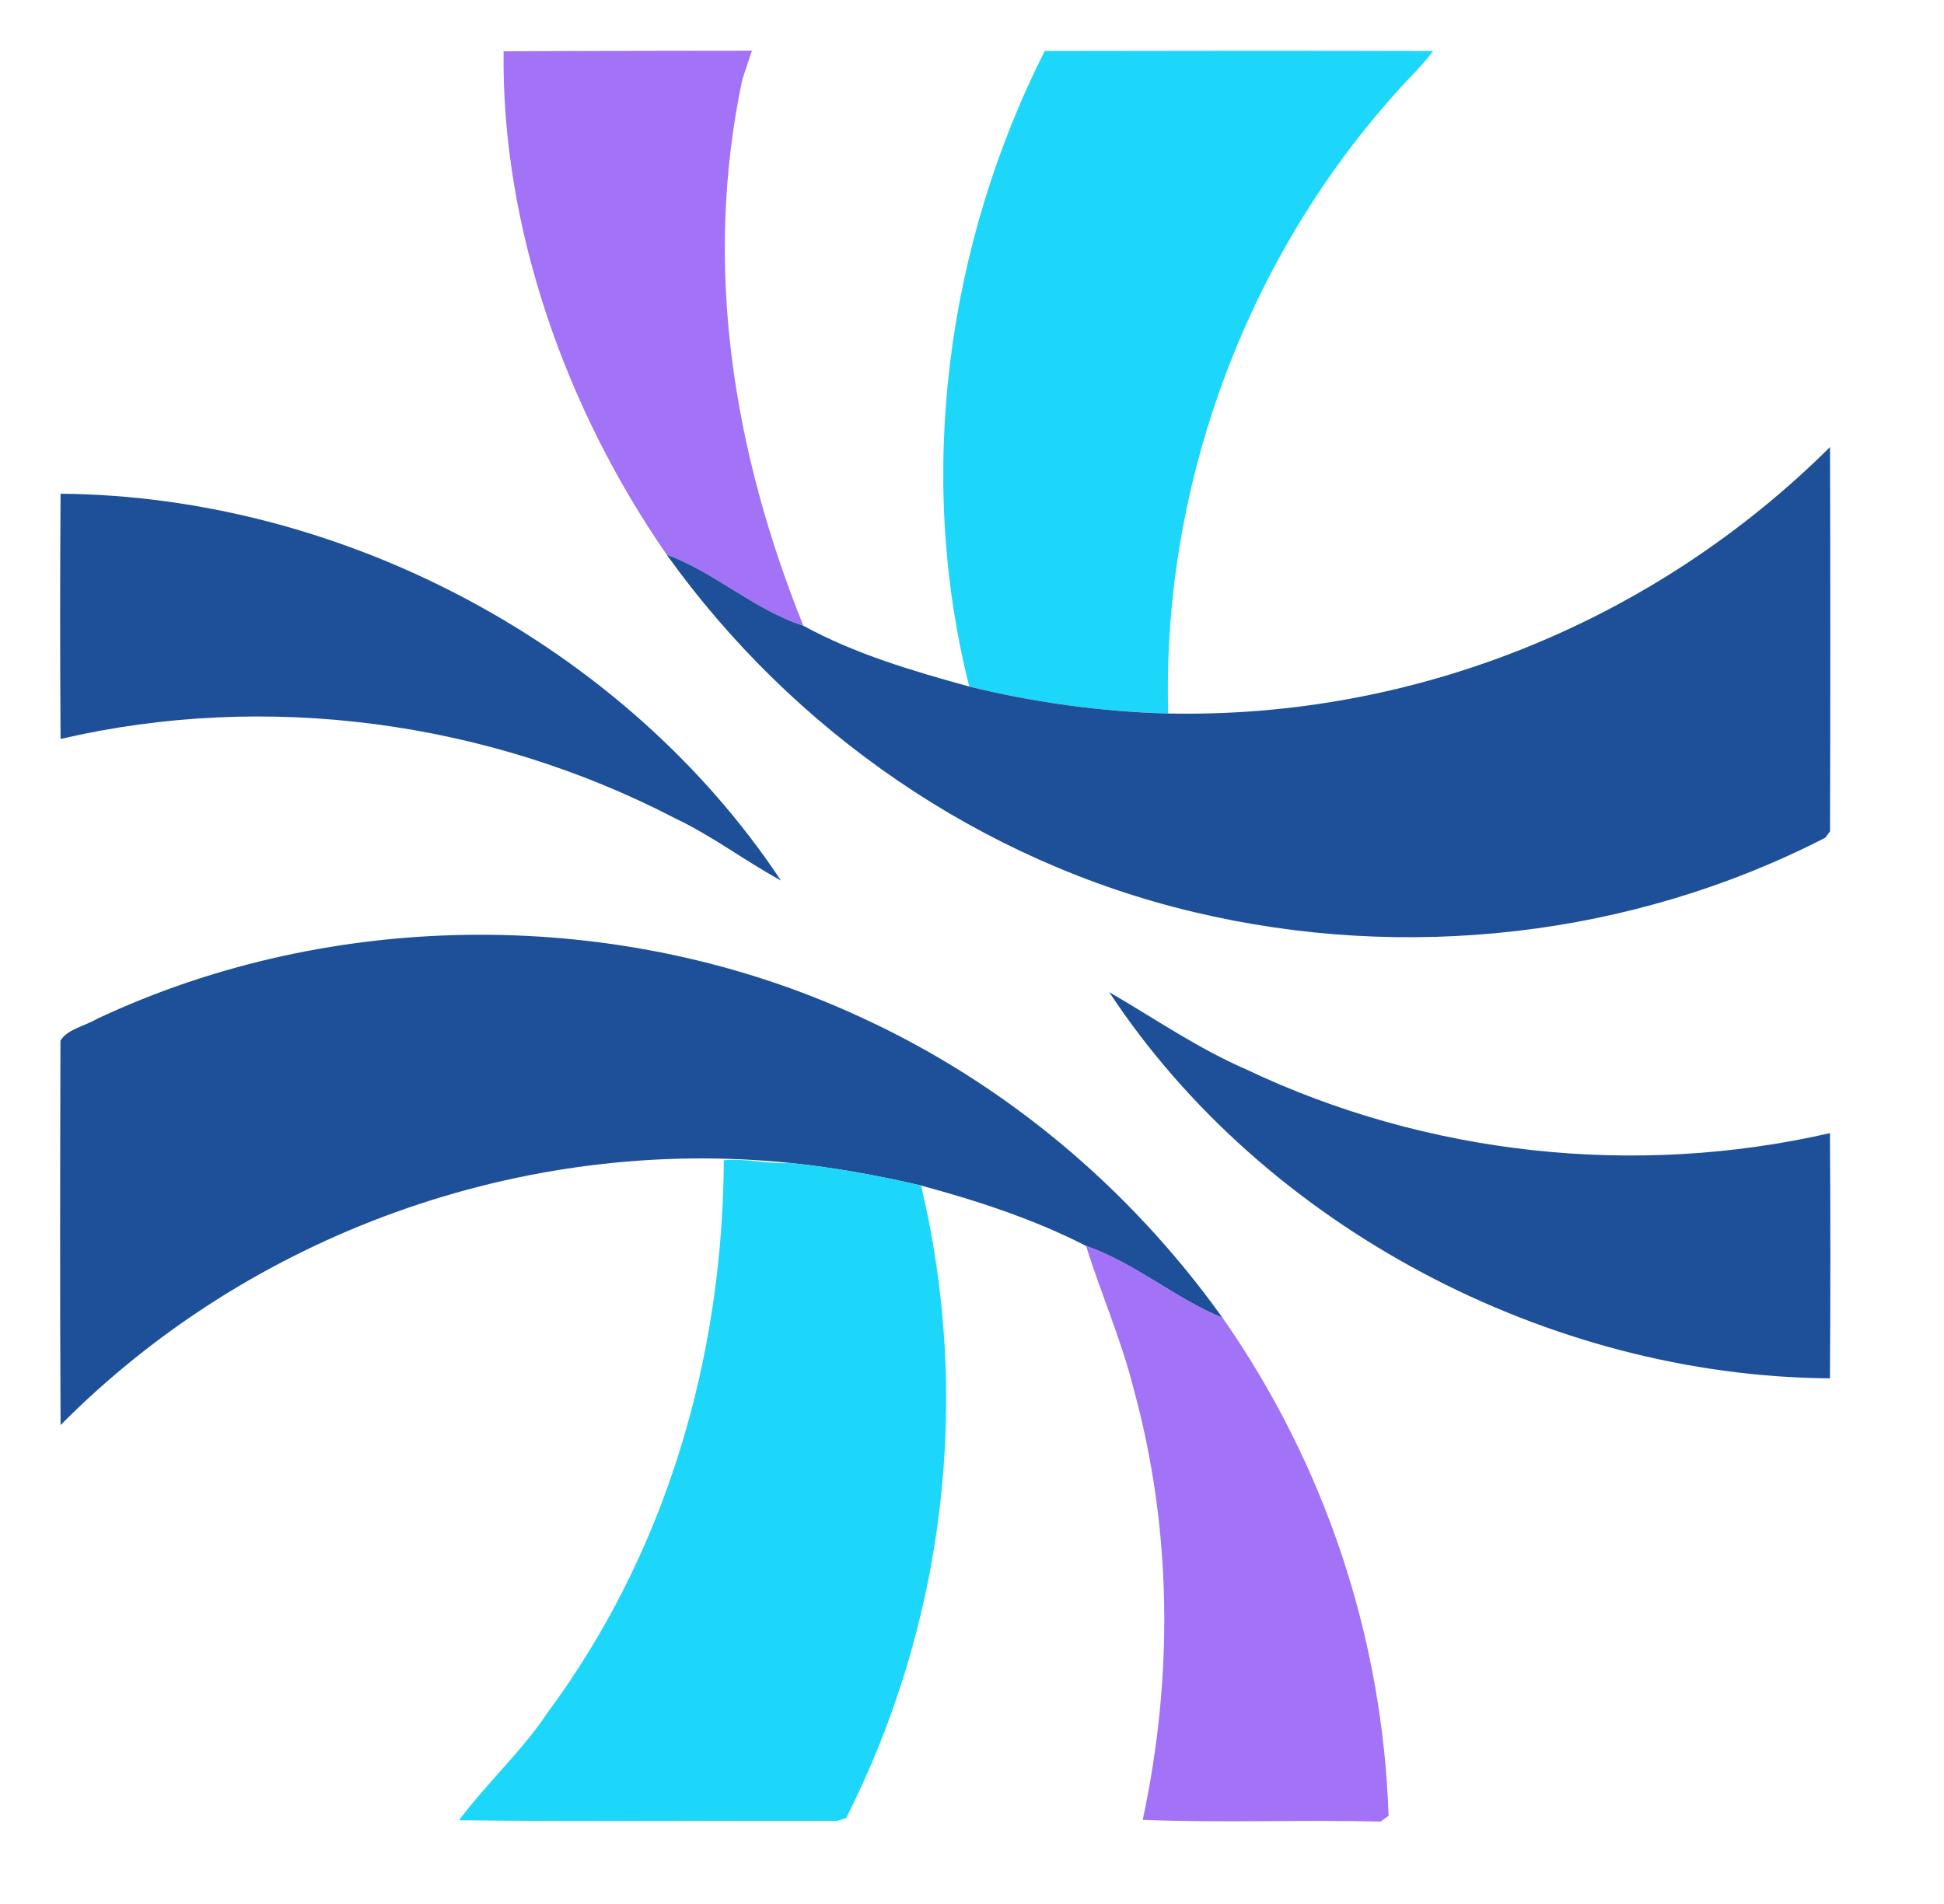
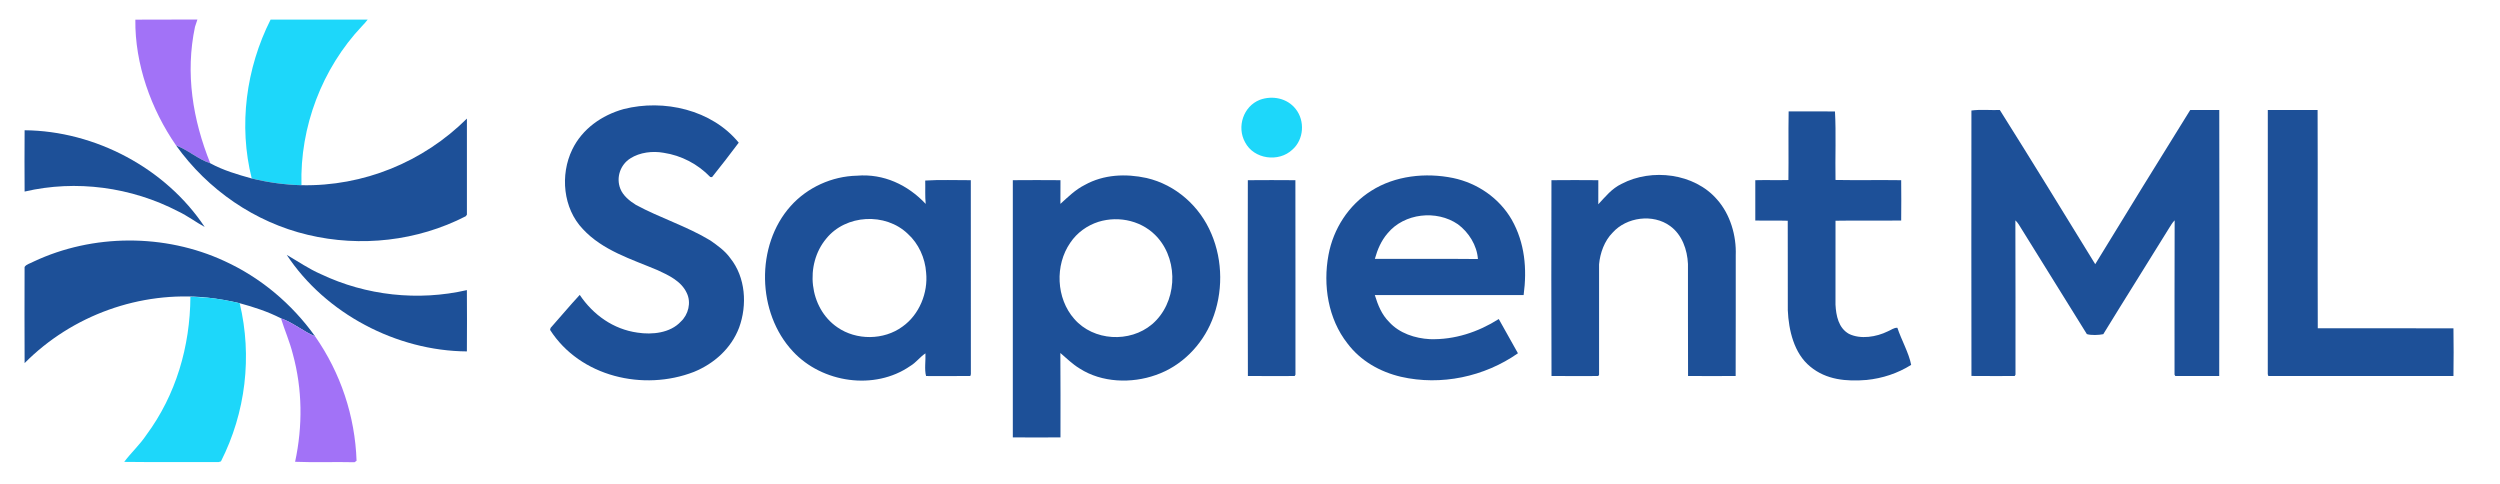
- <svg xmlns="http://www.w3.org/2000/svg" id="Logos" viewBox="0 0 64.444 63.118">
+ <svg xmlns="http://www.w3.org/2000/svg" id="Logos" viewBox="0 0 331.555 64.111">
  <defs>
    <style>
      .cls-1 {
        fill: #1dd7fa;
      }

      .cls-2 {
        fill: #1d5098;
      }

      .cls-3 {
        fill: #a272f7;
      }
    </style>
  </defs>
-   <path class="cls-3" d="M16.693,1.7c2.612-.015,8.234-.019,8.234-.019,0,0-.203,.594-.322,.97-1.304,6.171-.299,12.311,2.025,18.094-1.626-.525-2.965-1.787-4.529-2.355-3.329-4.805-5.48-10.819-5.407-16.69Z" />
-   <path class="cls-1" d="M34.632,1.69c4.208-.009,8.639-.012,12.877,0-.211,.288-.495,.597-.748,.858-5.315,5.626-8.253,13.377-8.035,21.108-2.186-.054-4.472-.372-6.596-.894-1.768-7.026-.753-14.622,2.503-21.072Z" />
-   <path class="cls-2" d="M60.666,14.82c.012,4.245,.012,8.499,0,12.744l-.157,.211c-6.405,3.294-13.933,4.134-20.928,2.466-7.041-1.668-13.277-5.975-17.48-11.85,1.565,.568,2.903,1.829,4.529,2.355,1.703,.936,3.636,1.503,5.5,2.017,2.125,.522,4.41,.84,6.596,.894,8.203,.169,16.13-3.06,21.941-8.836Z" />
-   <path class="cls-2" d="M2.008,16.37c9.338,.077,18.704,5.028,23.881,12.825-1.189-.648-2.278-1.48-3.509-2.063-6.217-3.229-13.538-4.222-20.372-2.631-.019-2.708-.019-5.423,0-8.13Z" />
-   <path class="cls-2" d="M28.478,33.701c4.832,2.205,8.97,5.684,12.054,9.998-1.557-.637-2.899-1.818-4.529-2.389-1.714-.882-3.613-1.5-5.469-2.002-1.43-.334-2.872-.598-4.334-.748-8.874-.913-17.918,2.355-24.192,8.69-.023-4.249-.015-8.499-.004-12.748,.23-.38,.828-.491,1.204-.717,7.854-3.697,17.385-3.72,25.269-.084Z" />
-   <path class="cls-2" d="M36.77,32.895c1.507,.874,2.926,1.86,4.541,2.562,5.987,2.846,12.894,3.593,19.352,2.113,.019,2.711,.019,5.423,0,8.13-9.315-.065-18.75-5.005-23.893-12.805Z" />
-   <path class="cls-1" d="M23.995,38.468c.736-.065,1.461,.13,2.205,.092,1.461,.15,2.903,.414,4.334,.748,1.684,7.057,.786,14.508-2.485,20.974l-.299,.092c-4.176-.015-8.357,.031-12.533-.023,.928-1.243,2.082-2.282,2.945-3.582,3.923-5.3,5.795-11.739,5.833-18.301Z" />
-   <path class="cls-3" d="M36.003,41.309c1.63,.571,2.972,1.753,4.529,2.389,3.39,4.859,5.3,10.577,5.5,16.506l-.265,.192c-2.623-.065-5.266,.05-7.885-.058,1.016-4.74,.978-9.626-.307-14.309-.407-1.618-1.078-3.137-1.572-4.721Z" />
+   <path class="cls-3" d="M17.949,2.606c2.612-.015,8.234-.019,8.234-.019,0,0-.203,.594-.322,.97-1.304,6.171-.299,12.311,2.025,18.094-1.626-.525-2.965-1.787-4.529-2.355-3.329-4.805-5.48-10.819-5.407-16.69Z" />
+   <path class="cls-1" d="M35.888,2.596c4.208-.009,8.639-.012,12.877,0-.211,.288-.495,.597-.748,.858-5.315,5.626-8.253,13.377-8.035,21.108-2.186-.054-4.472-.372-6.596-.894-1.768-7.026-.753-14.622,2.503-21.072Z" />
+   <path class="cls-1" d="M167.077,13.24c1.676-.617,3.651-.215,4.763,1.22,1.25,1.569,1.085,4.042-.433,5.377-1.81,1.726-5.112,1.289-6.282-.97-1.128-2.036-.234-4.767,1.952-5.626Z" />
+   <path class="cls-2" d="M97.972,18.92c-1.147,1.549-2.343,3.064-3.54,4.571l-.234-.015c-1.649-1.714-3.831-2.861-6.19-3.214-1.45-.261-3.152-.065-4.41,.744-1.331,.836-1.91,2.535-1.335,4.008,.349,.924,1.254,1.657,2.075,2.159,3.149,1.707,6.78,2.846,9.849,4.706,.974,.679,1.964,1.377,2.658,2.351,2.048,2.547,2.27,6.228,1.177,9.22-1.047,2.754-3.302,4.771-5.994,5.872-6.685,2.593-15.095,.648-19.076-5.572l.069-.261c1.296-1.45,2.543-2.957,3.866-4.38,1.776,2.65,4.464,4.564,7.663,5.005,1.937,.299,4.326,.061,5.737-1.457,1.009-.932,1.407-2.531,.798-3.789-.729-1.588-2.393-2.355-3.889-3.045-3.452-1.457-7.275-2.604-9.895-5.442-2.635-2.754-3.034-7.198-1.407-10.554,1.331-2.742,3.919-4.552,6.807-5.358,5.342-1.365,11.709,.088,15.271,4.453Z" />
+   <path class="cls-2" d="M237.213,14.778c2.048-.008,4.096-.012,6.144,.004,.161,2.834,.015,6.182,.073,9.085,2.899,.054,5.806-.012,8.709,.031,.019,1.779,.019,3.567,0,5.346-2.903,.042-5.806-.023-8.709,.031-.012,3.705-.004,7.409-.004,11.114,.077,1.469,.391,3.103,1.783,3.889,1.553,.759,3.64,.41,5.147-.33,.403-.153,.844-.525,1.281-.472,.514,1.572,1.538,3.367,1.826,4.917-1.806,1.128-3.801,1.783-5.914,1.998-2.665,.215-5.342,0-7.475-1.776-2.151-1.749-2.857-4.825-2.972-7.467-.012-3.958,.008-7.916-.008-11.873-1.43-.05-2.869,.012-4.303-.031-.012-1.783-.012-3.563,0-5.346,1.465-.038,2.93,.015,4.391-.023,.042-3.03-.023-6.063,.031-9.097Z" />
+   <path class="cls-2" d="M261.455,14.656c1.197-.161,2.539-.027,3.766-.065,4.261,6.765,8.464,13.63,12.652,20.445,4.165-6.815,8.376-13.672,12.598-20.445,1.285-.012,2.57,0,3.854,0,.012,11.751,.031,23.528-.008,35.279-1.941,.012-3.881,.004-5.822,0l-.104-.184c.012-6.823-.019-13.645,.015-20.464-.307,.303-.51,.671-.74,1.035-2.892,4.694-5.845,9.361-8.725,14.063-.571,.123-1.634,.169-2.178-.012-3.007-4.859-6.04-9.699-9.043-14.558-.123-.192-.268-.364-.437-.522,.035,6.819,.004,13.641,.015,20.46l-.107,.18c-1.91,0-3.824,.015-5.733-.008-.023-11.728-.012-23.478-.004-35.206Z" />
+   <path class="cls-2" d="M300.761,14.586c2.198,.004,4.403-.004,6.604,.004,.035,9.645-.011,19.302,.023,28.947,5.994,.008,12.004-.008,17.994,.004,.031,2.109,.031,4.219,0,6.328-8.18,.004-16.372,.008-24.552-.004l-.073-.238c.012-11.674,.004-23.367,.004-35.041Z" />
+   <path class="cls-2" d="M61.922,15.726c.012,4.245,.012,8.499,0,12.744l-.157,.211c-6.405,3.294-13.933,4.134-20.928,2.466-7.041-1.668-13.277-5.975-17.48-11.85,1.565,.568,2.903,1.829,4.529,2.355,1.703,.936,3.636,1.503,5.5,2.017,2.125,.522,4.41,.84,6.596,.894,8.203,.169,16.13-3.06,21.941-8.836Z" />
+   <path class="cls-2" d="M3.264,17.275c9.338,.077,18.704,5.028,23.881,12.825-1.189-.648-2.278-1.48-3.509-2.063-6.217-3.229-13.538-4.222-20.372-2.631-.019-2.708-.019-5.423,0-8.13Z" />
+   <path class="cls-2" d="M128.752,23.898c-1.998,.012-4.057-.084-6.048,.046,.031,1.039-.042,2.067,.065,3.099-2.385-2.535-5.588-4.038-9.116-3.743-3.317,.073-6.573,1.549-8.79,4.023-4.69,5.235-4.487,14.194,.303,19.291,3.862,4.165,10.827,5.204,15.551,1.929,.775-.456,1.281-1.197,2.017-1.68,.046,.932-.157,2.148,.084,3.007,1.956,0,3.912,.011,5.868-.004l.073-.238c-.012-8.568,0-17.162-.008-25.73Zm-9.058,19.413c-2.474,1.826-6.132,1.849-8.648,.092-3.751-2.573-4.349-8.307-1.469-11.755,2.593-3.218,7.854-3.49,10.815-.64,1.434,1.289,2.305,3.225,2.432,5.143,.276,2.673-.905,5.588-3.13,7.16Z" />
+   <path class="cls-2" d="M200.488,29.133c-1.661-2.869-4.545-4.848-7.778-5.526-3.632-.744-7.693-.318-10.861,1.703-2.995,1.883-5.02,5.032-5.661,8.495-.748,4.027-.057,8.476,2.52,11.751,1.741,2.309,4.303,3.758,7.091,4.414,5.315,1.216,11.061,0,15.513-3.118-.859-1.503-1.68-3.034-2.543-4.541-2.738,1.734-5.868,2.769-9.131,2.669-1.96-.1-4.054-.782-5.4-2.27-1.009-1.005-1.492-2.244-1.906-3.574,6.573-.004,13.17,.008,19.735-.008,.464-3.459,.169-6.911-1.58-9.994Zm-18.152,5.2c.345-1.246,.836-2.401,1.688-3.39,2.209-2.681,6.504-3.141,9.331-1.197,1.442,1.07,2.523,2.8,2.65,4.606-4.556-.046-9.112-.004-13.668-.019Z" />
+   <path class="cls-2" d="M227.721,26.456c1.753,1.975,2.573,4.794,2.477,7.402-.012,5.331,.015,10.673-.012,16.004-2.102,.019-4.211,.019-6.313,0-.027-4.951,0-9.906-.012-14.857-.084-1.883-.782-3.885-2.362-5.028-2.259-1.661-5.787-1.193-7.632,.878-1.082,1.085-1.661,2.7-1.795,4.199-.004,4.878,0,9.76,0,14.639l-.107,.176c-2.067,.004-4.134,.012-6.201-.004-.035-8.648-.023-17.315-.008-25.967,2.071-.023,4.146-.019,6.217,0,.004,1.066,.004,2.128-.004,3.195,.974-1.039,1.772-2.075,3.095-2.711,3.989-2.094,9.641-1.415,12.656,2.075Z" />
+   <path class="cls-2" d="M160.657,31.008c-1.523-3.647-4.721-6.504-8.598-7.402-2.754-.598-5.688-.476-8.192,.92-1.258,.633-2.205,1.58-3.233,2.512,.015-1.047,.008-2.094,.008-3.141-2.105-.019-4.215-.019-6.32,0-.004,11.367-.004,22.742,0,34.109,2.105,.019,4.215,.019,6.32,0-.004-3.728,.023-7.459-.015-11.191,.851,.721,1.595,1.477,2.562,2.059,2.926,1.883,6.88,2.01,10.094,.863,3.394-1.166,6.125-3.939,7.456-7.245,1.473-3.636,1.457-7.877-.081-11.486Zm-7.874,12c-2.945,2.489-7.758,2.228-10.309-.709-2.412-2.727-2.593-7.149-.525-10.117,.89-1.323,2.221-2.278,3.732-2.765,2.796-.859,5.967-.092,7.893,2.144,2.8,3.237,2.493,8.652-.79,11.448Z" />
+   <path class="cls-2" d="M165.489,23.898c2.102-.019,4.207-.019,6.309,0,.019,8.587,0,17.204,.008,25.791l-.107,.18c-2.067,.004-4.134,.012-6.201-.004-.035-8.648-.023-17.315-.008-25.967Z" />
+   <path class="cls-2" d="M29.734,34.606c4.832,2.205,8.97,5.684,12.054,9.998-1.557-.637-2.899-1.818-4.529-2.389-1.714-.882-3.613-1.5-5.469-2.002-1.43-.334-2.872-.598-4.334-.748-8.874-.913-17.918,2.355-24.192,8.69-.023-4.249-.015-8.499-.004-12.748,.23-.38,.828-.491,1.204-.717,7.854-3.697,17.385-3.72,25.269-.084Z" />
+   <path class="cls-2" d="M38.026,33.8c1.507,.874,2.926,1.86,4.541,2.562,5.987,2.846,12.894,3.593,19.352,2.113,.019,2.711,.019,5.423,0,8.13-9.315-.065-18.75-5.005-23.893-12.805Z" />
+   <path class="cls-1" d="M25.251,39.373c.736-.065,1.461,.13,2.205,.092,1.461,.15,2.903,.414,4.334,.748,1.684,7.057,.786,14.508-2.485,20.974l-.299,.092c-4.176-.015-8.357,.031-12.533-.023,.928-1.243,2.082-2.282,2.945-3.582,3.923-5.3,5.795-11.739,5.833-18.301Z" />
+   <path class="cls-3" d="M37.259,42.215c1.63,.571,2.972,1.753,4.529,2.389,3.39,4.859,5.3,10.577,5.5,16.506l-.265,.192c-2.623-.065-5.266,.05-7.885-.058,1.016-4.74,.978-9.626-.307-14.309-.407-1.618-1.078-3.137-1.572-4.721Z" />
</svg>
